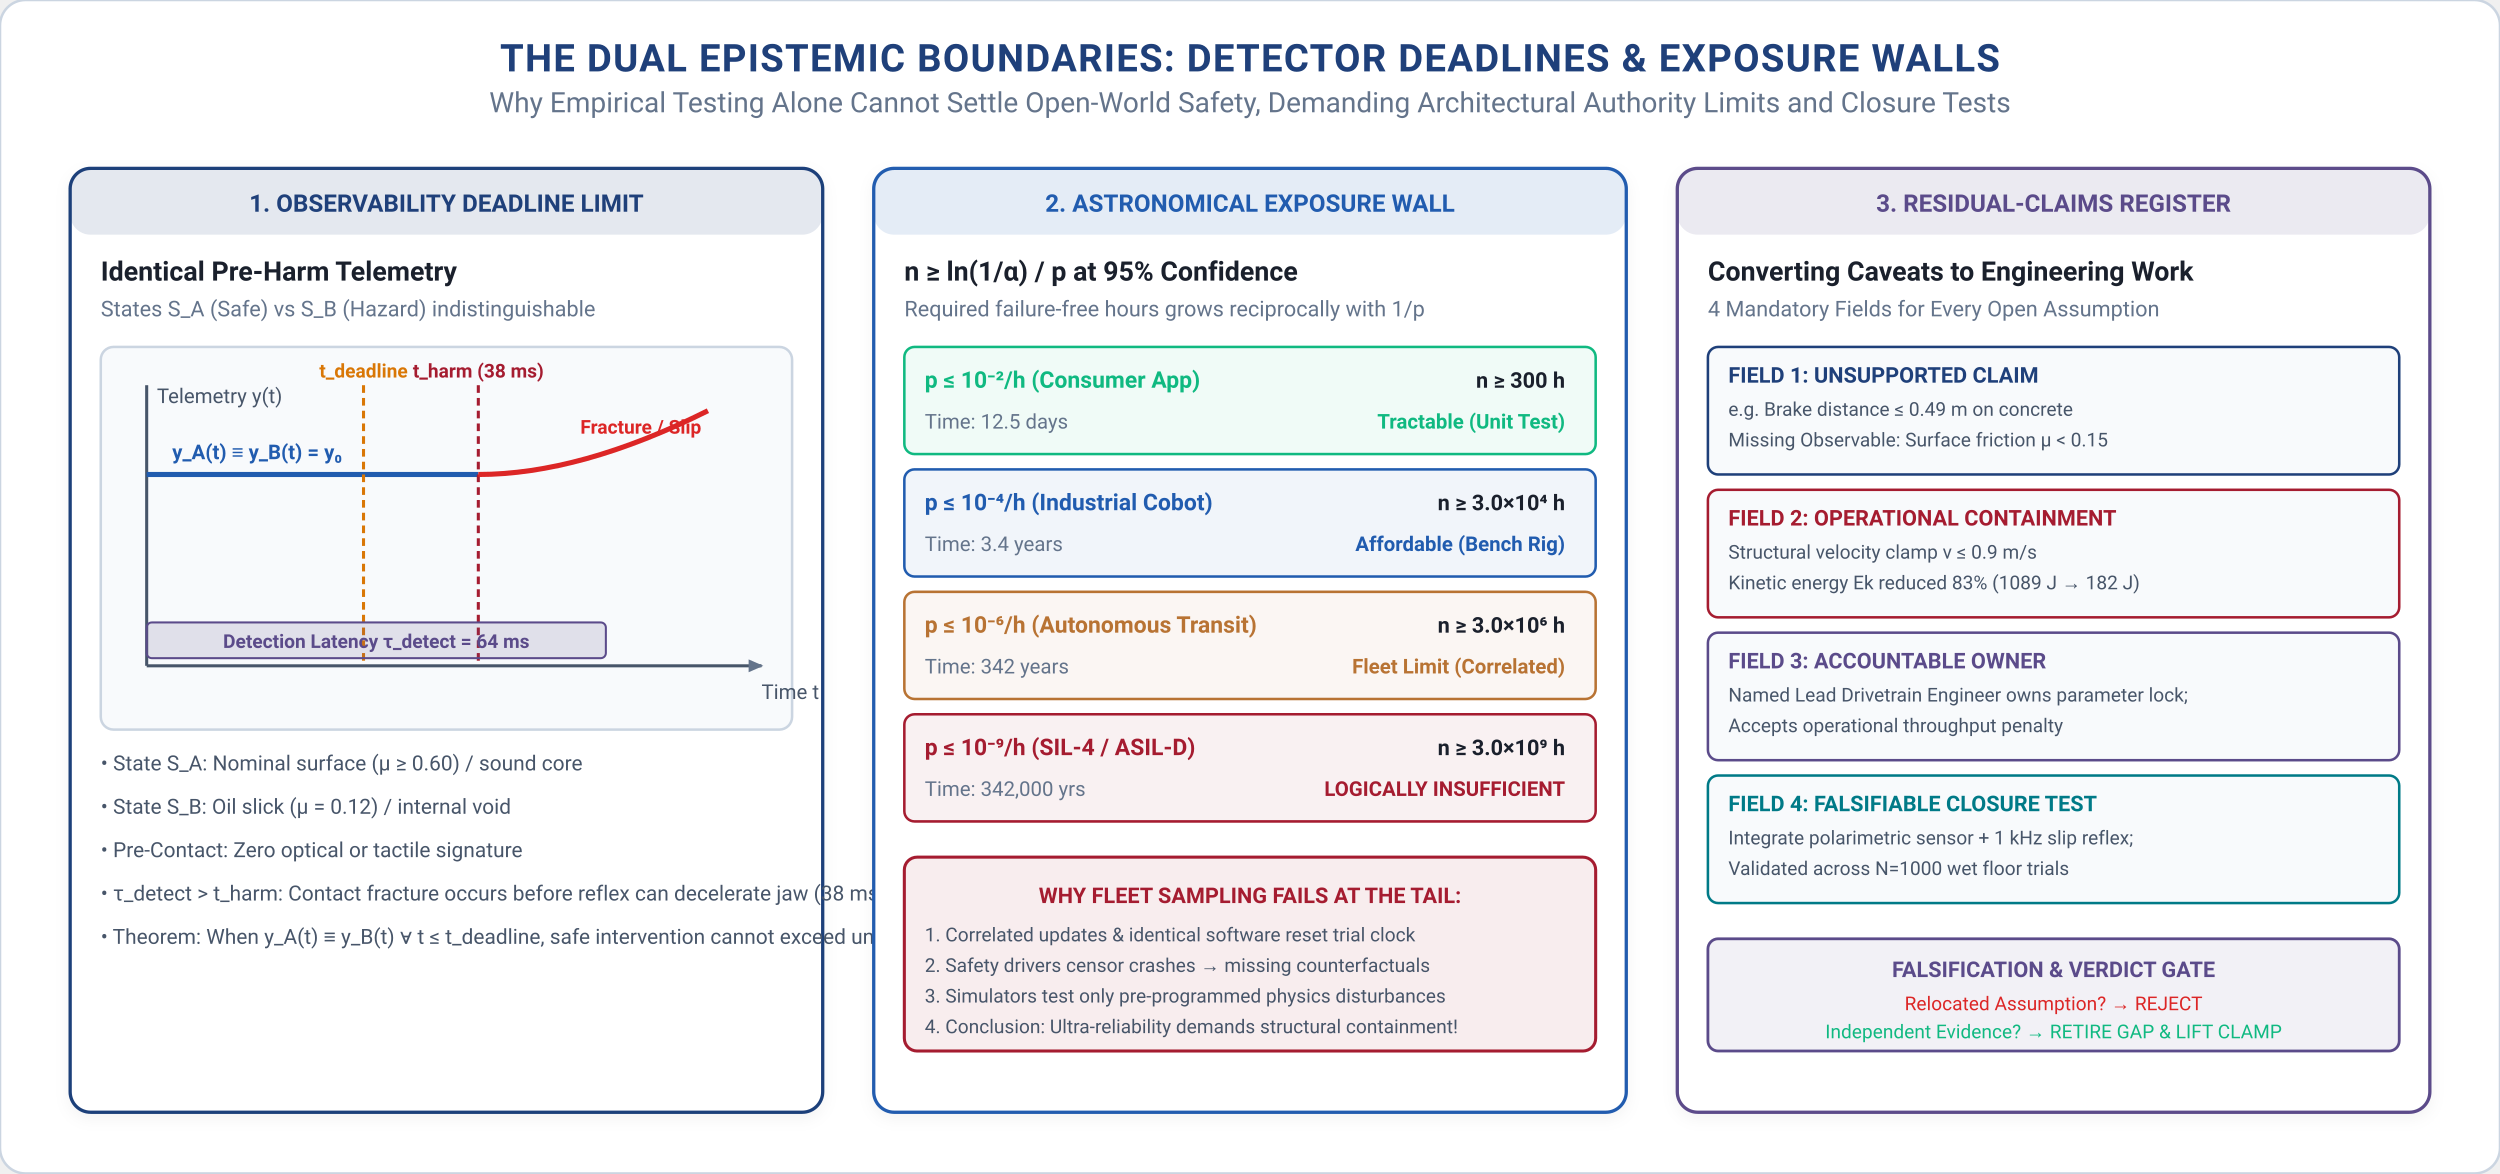
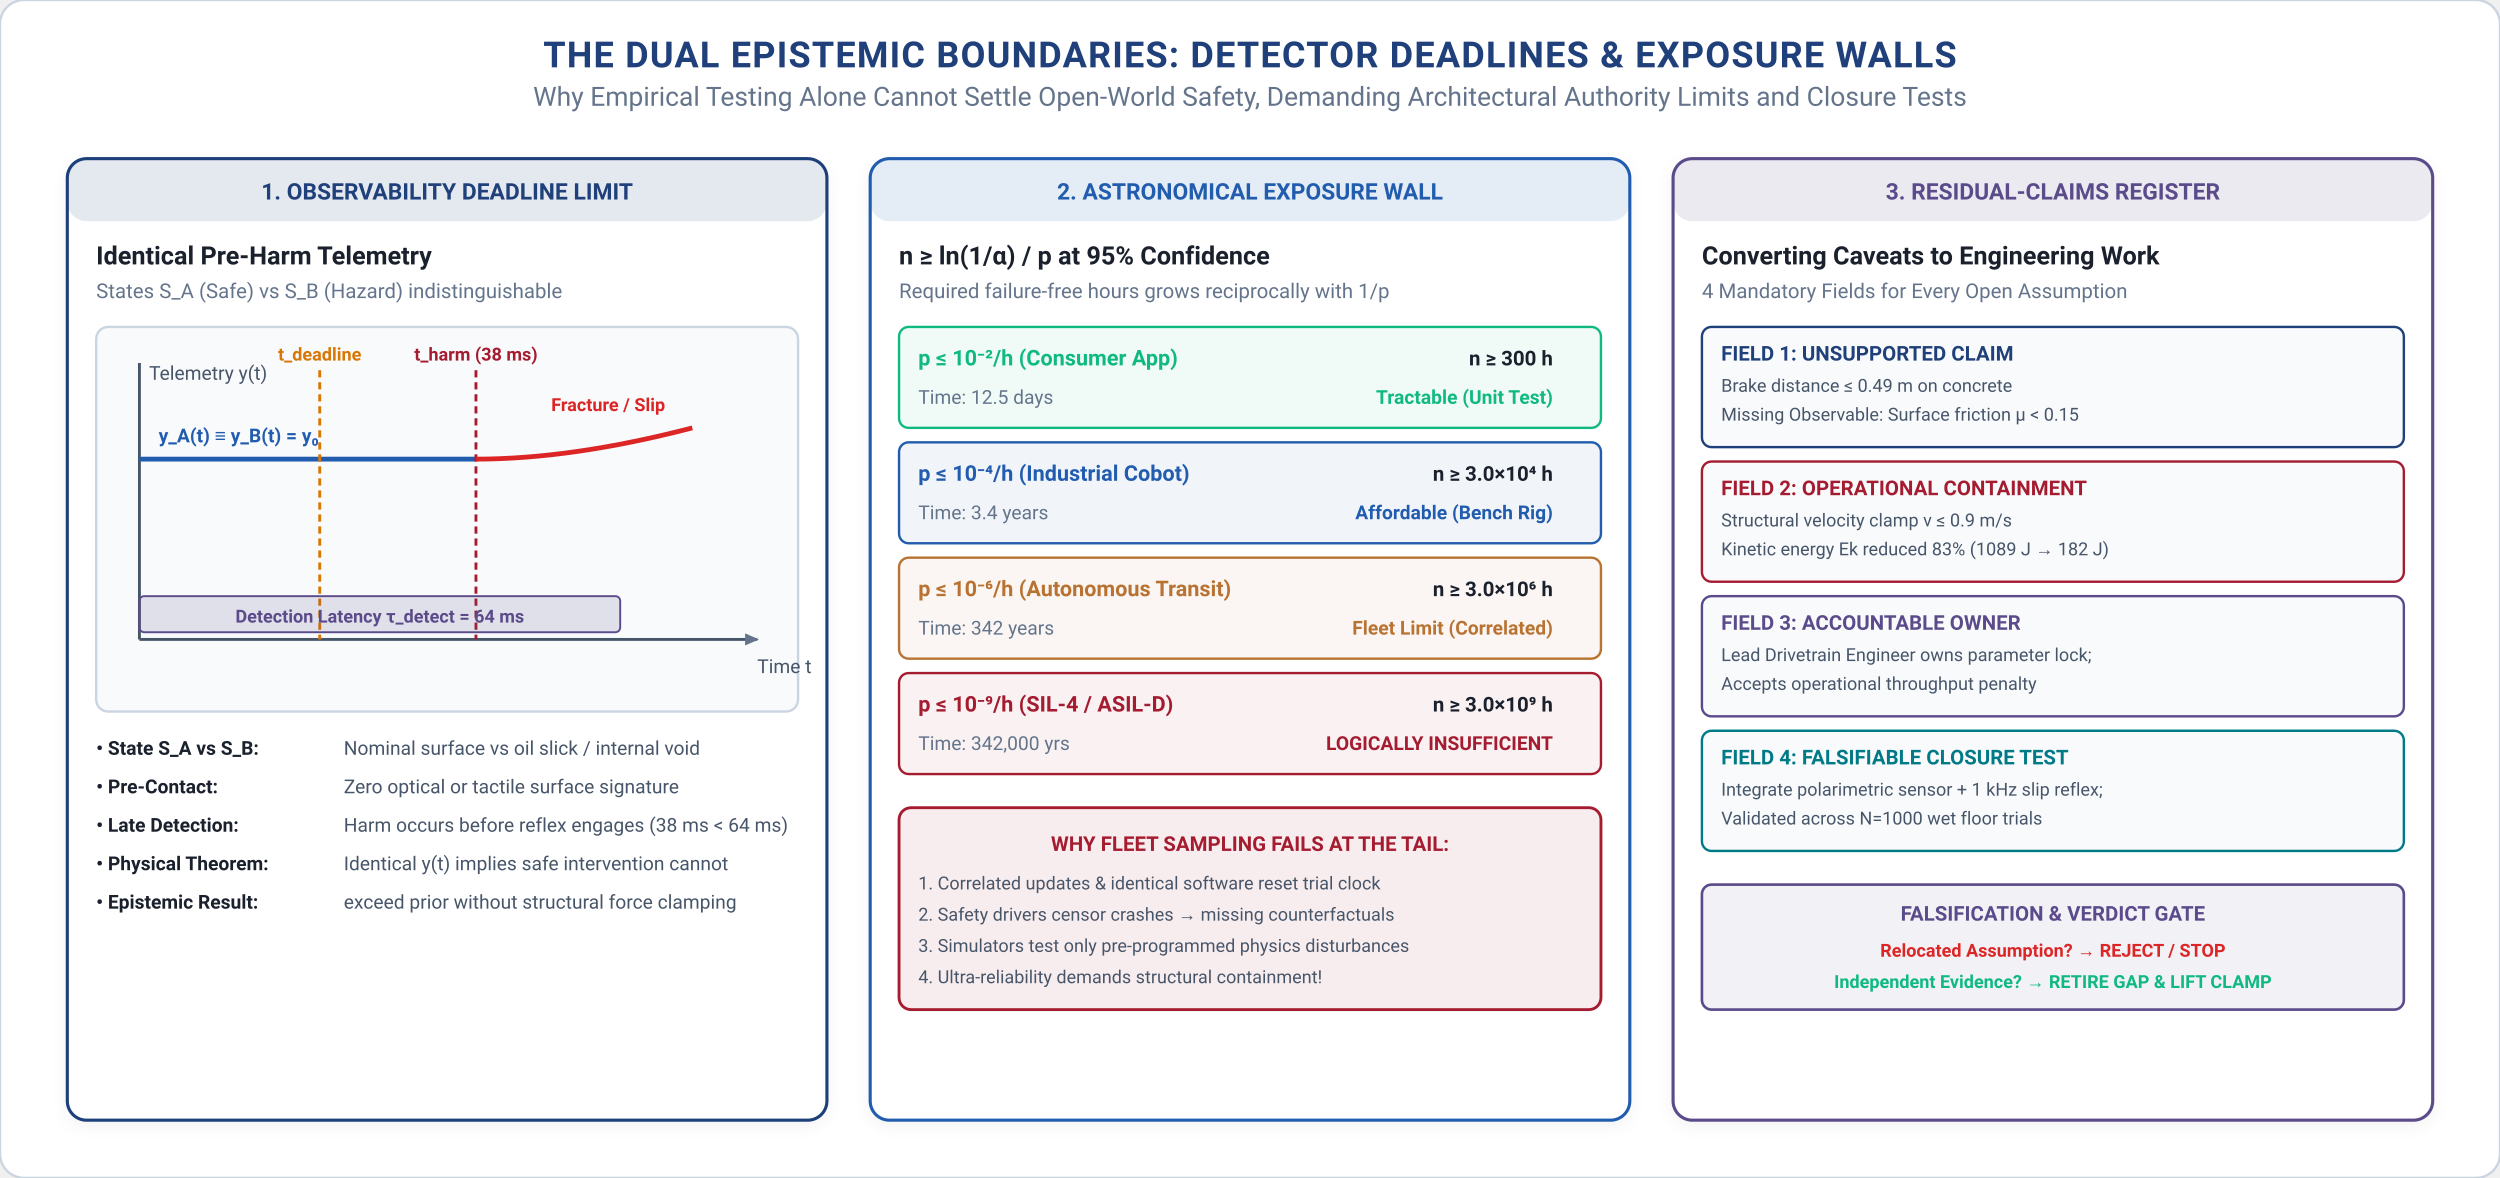
- <svg xmlns="http://www.w3.org/2000/svg" viewBox="0 0 980 460" width="100%" height="100%">
+ <svg xmlns="http://www.w3.org/2000/svg" viewBox="0 0 1040 490" width="100%" height="100%">
  <style>
      text { font-family: -apple-system, BlinkMacSystemFont, "Segoe UI", Roboto, "Helvetica Neue", Arial, sans-serif; }
      .title { font-weight: 700; font-size: 15px; fill: #1F407A; text-anchor: middle; letter-spacing: 0.5px; }
      .subtitle { font-size: 11px; fill: #64748B; text-anchor: middle; }
      .section-hdr { font-weight: 700; font-size: 13px; fill: #1F407A; letter-spacing: 0.3px; }
      .card-title { font-weight: 700; font-size: 11.5px; }
      .body-text { font-size: 10px; fill: #475569; }
      .bold-text { font-weight: 600; font-size: 10px; fill: #1A202C; }
      .small-text { font-size: 9px; fill: #64748B; }
      .code-text { font-family: "SFMono-Regular", Consolas, "Liberation Mono", Menlo, Courier, monospace; font-size: 9px; fill: #1F407A; font-weight: 600; }
      .badge-text { font-weight: 700; font-size: 9px; text-anchor: middle; }
    </style>
  <defs>
    <marker id="arr-blue" viewBox="0 0 10 10" refX="7" refY="5" markerWidth="6" markerHeight="6" orient="auto-start-reverse">
      <path d="M 0 1.5 L 8 5 L 0 8.5 z" fill="#215CAF" />
    </marker>
    <marker id="arr-navy" viewBox="0 0 10 10" refX="7" refY="5" markerWidth="6" markerHeight="6" orient="auto-start-reverse">
      <path d="M 0 1.5 L 8 5 L 0 8.5 z" fill="#1F407A" />
    </marker>
    <marker id="arr-petrol" viewBox="0 0 10 10" refX="7" refY="5" markerWidth="6" markerHeight="6" orient="auto-start-reverse">
      <path d="M 0 1.5 L 8 5 L 0 8.5 z" fill="#007A87" />
    </marker>
    <marker id="arr-teal" viewBox="0 0 10 10" refX="7" refY="5" markerWidth="6" markerHeight="6" orient="auto-start-reverse">
      <path d="M 0 1.5 L 8 5 L 0 8.5 z" fill="#10B981" />
    </marker>
    <marker id="arr-bronze" viewBox="0 0 10 10" refX="7" refY="5" markerWidth="6" markerHeight="6" orient="auto-start-reverse">
      <path d="M 0 1.5 L 8 5 L 0 8.5 z" fill="#B87333" />
    </marker>
    <marker id="arr-crimson" viewBox="0 0 10 10" refX="7" refY="5" markerWidth="6" markerHeight="6" orient="auto-start-reverse">
      <path d="M 0 1.5 L 8 5 L 0 8.5 z" fill="#A51C30" />
    </marker>
    <marker id="arr-coral" viewBox="0 0 10 10" refX="7" refY="5" markerWidth="6" markerHeight="6" orient="auto-start-reverse">
      <path d="M 0 1.5 L 8 5 L 0 8.5 z" fill="#DC2626" />
    </marker>
    <marker id="arr-purple" viewBox="0 0 10 10" refX="7" refY="5" markerWidth="6" markerHeight="6" orient="auto-start-reverse">
      <path d="M 0 1.5 L 8 5 L 0 8.5 z" fill="#5B4B8A" />
    </marker>
    <marker id="arr-slate" viewBox="0 0 10 10" refX="7" refY="5" markerWidth="6" markerHeight="6" orient="auto-start-reverse">
      <path d="M 0 1.5 L 8 5 L 0 8.5 z" fill="#64748B" />
    </marker>
    <filter id="shadow" x="-2%" y="-3%" width="104%" height="108%" filterUnits="userSpaceOnUse">
      <feDropShadow dx="0" dy="2" stdDeviation="3" flood-color="#0F172A" flood-opacity="0.05" />
    </filter>
  </defs>
-   <rect width="980" height="460" fill="#FFFFFF" rx="10" stroke="#CBD5E1" stroke-width="1" />
-   <text x="490.0" y="28" class="title">THE DUAL EPISTEMIC BOUNDARIES: DETECTOR DEADLINES &amp; EXPOSURE WALLS</text>
-   <text x="490.0" y="44" class="subtitle">Why Empirical Testing Alone Cannot Settle Open-World Safety, Demanding Architectural Authority Limits and Closure Tests</text>
-   <rect x="27.5" y="66" width="295" height="370" rx="8" fill="#FFFFFF" stroke="#1F407A" stroke-width="1.3" filter="url(#shadow)" />
-   <rect x="27.5" y="66" width="295" height="26" rx="8" fill="#1F407A" fill-opacity="0.12" />
-   <text x="175.0" y="83" font-size="9.5" font-weight="700" fill="#1F407A" text-anchor="middle">1. OBSERVABILITY DEADLINE LIMIT</text>
-   <text x="39.5" y="110" font-size="10.5" font-weight="700" fill="#1A202C">Identical Pre-Harm Telemetry</text>
-   <text x="39.5" y="124" font-size="8.5" fill="#64748B">States S_A (Safe) vs S_B (Hazard) indistinguishable</text>
-   <rect x="39.5" y="136" width="271" height="150" rx="5" fill="#F8FAFC" stroke="#CBD5E1" stroke-width="1" />
-   <line x1="57.5" y1="261" x2="298.5" y2="261" stroke="#475569" stroke-width="1.2" marker-end="url(#arr-slate)" />
-   <text x="298.5" y="274" font-size="8" fill="#475569">Time t</text>
-   <line x1="57.5" y1="261" x2="57.5" y2="151" stroke="#475569" stroke-width="1.2" />
-   <text x="61.5" y="158" font-size="8" fill="#475569">Telemetry y(t)</text>
-   <line x1="57.5" y1="186" x2="187.5" y2="186" stroke="#215CAF" stroke-width="2" />
-   <text x="67.5" y="180" font-size="8" font-weight="700" fill="#215CAF">y_A(t) ≡ y_B(t) = y₀</text>
-   <line x1="142.5" y1="151" x2="142.5" y2="261" stroke="#D97706" stroke-width="1.2" stroke-dasharray="3,2" />
-   <text x="142.5" y="148" font-size="7.5" font-weight="700" fill="#D97706" text-anchor="middle">t_deadline</text>
-   <line x1="187.5" y1="151" x2="187.5" y2="261" stroke="#A51C30" stroke-width="1.2" stroke-dasharray="3,2" />
-   <text x="187.5" y="148" font-size="7.5" font-weight="700" fill="#A51C30" text-anchor="middle">t_harm (38 ms)</text>
-   <path d="M 187.5 186 Q 227.5 186 277.5 161" fill="none" stroke="#DC2626" stroke-width="2" />
-   <text x="227.5" y="170" font-size="7.5" font-weight="700" fill="#DC2626">Fracture / Slip</text>
-   <rect x="57.5" y="244" width="180" height="14" rx="2" fill="#5B4B8A" fill-opacity="0.15" stroke="#5B4B8A" stroke-width="0.8" />
-   <text x="147.5" y="254" font-size="7.5" font-weight="700" fill="#5B4B8A" text-anchor="middle">Detection Latency τ_detect = 64 ms</text>
-   <text x="39.5" y="302" font-size="8.2" fill="#475569">• State S_A: Nominal surface (μ ≥ 0.60) / sound core</text>
-   <text x="39.5" y="319" font-size="8.2" fill="#475569">• State S_B: Oil slick (μ = 0.12) / internal void</text>
-   <text x="39.5" y="336" font-size="8.2" fill="#475569">• Pre-Contact: Zero optical or tactile signature</text>
-   <text x="39.5" y="353" font-size="8.2" fill="#475569">• τ_detect &gt; t_harm: Contact fracture occurs before reflex can decelerate jaw (38 ms &lt; 64 ms)</text>
-   <text x="39.5" y="370" font-size="8.2" fill="#475569">• Theorem: When y_A(t) ≡ y_B(t) ∀ t ≤ t_deadline, safe intervention cannot exceed unconditioned prior.</text>
-   <rect x="342.5" y="66" width="295" height="370" rx="8" fill="#FFFFFF" stroke="#215CAF" stroke-width="1.3" filter="url(#shadow)" />
-   <rect x="342.5" y="66" width="295" height="26" rx="8" fill="#215CAF" fill-opacity="0.12" />
-   <text x="490.0" y="83" font-size="9.5" font-weight="700" fill="#215CAF" text-anchor="middle">2. ASTRONOMICAL EXPOSURE WALL</text>
-   <text x="354.5" y="110" font-size="10.5" font-weight="700" fill="#1A202C">n ≥ ln(1/α) / p at 95% Confidence</text>
-   <text x="354.5" y="124" font-size="8.5" fill="#64748B">Required failure-free hours grows reciprocally with 1/p</text>
-   <rect x="354.5" y="136" width="271" height="42" rx="4" fill="#10B981" fill-opacity="0.06" stroke="#10B981" stroke-width="1" />
-   <text x="362.5" y="152" font-size="9" font-weight="700" fill="#10B981">p ≤ 10⁻²/h (Consumer App)</text>
-   <text x="613.5" y="152" font-size="8.5" font-weight="700" fill="#1A202C" text-anchor="end">n ≥ 300 h</text>
-   <text x="362.5" y="168" font-size="8" fill="#64748B">Time: 12.5 days</text>
-   <text x="613.5" y="168" font-size="8" font-weight="600" fill="#10B981" text-anchor="end">Tractable (Unit Test)</text>
-   <rect x="354.5" y="184" width="271" height="42" rx="4" fill="#215CAF" fill-opacity="0.06" stroke="#215CAF" stroke-width="1" />
-   <text x="362.5" y="200" font-size="9" font-weight="700" fill="#215CAF">p ≤ 10⁻⁴/h (Industrial Cobot)</text>
-   <text x="613.5" y="200" font-size="8.5" font-weight="700" fill="#1A202C" text-anchor="end">n ≥ 3.0×10⁴ h</text>
-   <text x="362.5" y="216" font-size="8" fill="#64748B">Time: 3.4 years</text>
-   <text x="613.5" y="216" font-size="8" font-weight="600" fill="#215CAF" text-anchor="end">Affordable (Bench Rig)</text>
-   <rect x="354.5" y="232" width="271" height="42" rx="4" fill="#B87333" fill-opacity="0.06" stroke="#B87333" stroke-width="1" />
-   <text x="362.5" y="248" font-size="9" font-weight="700" fill="#B87333">p ≤ 10⁻⁶/h (Autonomous Transit)</text>
-   <text x="613.5" y="248" font-size="8.5" font-weight="700" fill="#1A202C" text-anchor="end">n ≥ 3.0×10⁶ h</text>
-   <text x="362.5" y="264" font-size="8" fill="#64748B">Time: 342 years</text>
-   <text x="613.5" y="264" font-size="8" font-weight="600" fill="#B87333" text-anchor="end">Fleet Limit (Correlated)</text>
-   <rect x="354.5" y="280" width="271" height="42" rx="4" fill="#A51C30" fill-opacity="0.06" stroke="#A51C30" stroke-width="1" />
-   <text x="362.5" y="296" font-size="9" font-weight="700" fill="#A51C30">p ≤ 10⁻⁹/h (SIL-4 / ASIL-D)</text>
-   <text x="613.5" y="296" font-size="8.5" font-weight="700" fill="#1A202C" text-anchor="end">n ≥ 3.0×10⁹ h</text>
-   <text x="362.5" y="312" font-size="8" fill="#64748B">Time: 342,000 yrs</text>
-   <text x="613.5" y="312" font-size="8" font-weight="600" fill="#A51C30" text-anchor="end">LOGICALLY INSUFFICIENT</text>
-   <rect x="354.5" y="336" width="271" height="76" rx="5" fill="#A51C30" fill-opacity="0.08" stroke="#A51C30" stroke-width="1.2" />
-   <text x="490.0" y="354" font-size="8.5" font-weight="700" fill="#A51C30" text-anchor="middle">WHY FLEET SAMPLING FAILS AT THE TAIL:</text>
-   <text x="362.5" y="369" font-size="7.5" fill="#475569">1. Correlated updates &amp; identical software reset trial clock</text>
-   <text x="362.5" y="381" font-size="7.5" fill="#475569">2. Safety drivers censor crashes → missing counterfactuals</text>
-   <text x="362.5" y="393" font-size="7.5" fill="#475569">3. Simulators test only pre-programmed physics disturbances</text>
-   <text x="362.5" y="405" font-size="7.5" fill="#475569">4. Conclusion: Ultra-reliability demands structural containment!</text>
-   <rect x="657.5" y="66" width="295" height="370" rx="8" fill="#FFFFFF" stroke="#5B4B8A" stroke-width="1.3" filter="url(#shadow)" />
-   <rect x="657.5" y="66" width="295" height="26" rx="8" fill="#5B4B8A" fill-opacity="0.12" />
-   <text x="805.0" y="83" font-size="9.5" font-weight="700" fill="#5B4B8A" text-anchor="middle">3. RESIDUAL-CLAIMS REGISTER</text>
-   <text x="669.5" y="110" font-size="10.5" font-weight="700" fill="#1A202C">Converting Caveats to Engineering Work</text>
-   <text x="669.5" y="124" font-size="8.5" fill="#64748B">4 Mandatory Fields for Every Open Assumption</text>
-   <rect x="669.5" y="136" width="271" height="50" rx="4" fill="#F8FAFC" stroke="#1F407A" stroke-width="1" />
-   <text x="677.5" y="150" font-size="8.5" font-weight="700" fill="#1F407A">FIELD 1: UNSUPPORTED CLAIM</text>
-   <text x="677.5" y="163" font-size="7.5" fill="#475569">e.g. Brake distance ≤ 0.49 m on concrete</text>
-   <text x="677.5" y="175" font-size="7.5" fill="#475569">Missing Observable: Surface friction μ &lt; 0.15</text>
-   <rect x="669.5" y="192" width="271" height="50" rx="4" fill="#F8FAFC" stroke="#A51C30" stroke-width="1" />
-   <text x="677.5" y="206" font-size="8.5" font-weight="700" fill="#A51C30">FIELD 2: OPERATIONAL CONTAINMENT</text>
-   <text x="677.5" y="219" font-size="7.5" fill="#475569">Structural velocity clamp v ≤ 0.9 m/s</text>
-   <text x="677.5" y="231" font-size="7.5" fill="#475569">Kinetic energy Ek reduced 83% (1089 J → 182 J)</text>
-   <rect x="669.5" y="248" width="271" height="50" rx="4" fill="#F8FAFC" stroke="#5B4B8A" stroke-width="1" />
-   <text x="677.5" y="262" font-size="8.5" font-weight="700" fill="#5B4B8A">FIELD 3: ACCOUNTABLE OWNER</text>
-   <text x="677.5" y="275" font-size="7.5" fill="#475569">Named Lead Drivetrain Engineer owns parameter lock;</text>
-   <text x="677.5" y="287" font-size="7.5" fill="#475569">Accepts operational throughput penalty</text>
-   <rect x="669.5" y="304" width="271" height="50" rx="4" fill="#F8FAFC" stroke="#007A87" stroke-width="1" />
-   <text x="677.5" y="318" font-size="8.5" font-weight="700" fill="#007A87">FIELD 4: FALSIFIABLE CLOSURE TEST</text>
-   <text x="677.5" y="331" font-size="7.5" fill="#475569">Integrate polarimetric sensor + 1 kHz slip reflex;</text>
-   <text x="677.5" y="343" font-size="7.5" fill="#475569">Validated across N=1000 wet floor trials</text>
-   <rect x="669.5" y="368" width="271" height="44" rx="4" fill="#5B4B8A" fill-opacity="0.08" stroke="#5B4B8A" stroke-width="1.1" />
-   <text x="805.0" y="383" font-size="8.5" font-weight="700" fill="#5B4B8A" text-anchor="middle">FALSIFICATION &amp; VERDICT GATE</text>
-   <text x="805.0" y="396" font-size="7.5" fill="#DC2626" text-anchor="middle">Relocated Assumption? → REJECT</text>
-   <text x="805.0" y="407" font-size="7.5" fill="#10B981" text-anchor="middle">Independent Evidence? → RETIRE GAP &amp; LIFT CLAMP</text>
+   <rect width="1040" height="490" fill="#FFFFFF" rx="10" stroke="#CBD5E1" stroke-width="1" />
+   <text x="520.0" y="28" class="title">THE DUAL EPISTEMIC BOUNDARIES: DETECTOR DEADLINES &amp; EXPOSURE WALLS</text>
+   <text x="520.0" y="44" class="subtitle">Why Empirical Testing Alone Cannot Settle Open-World Safety, Demanding Architectural Authority Limits and Closure Tests</text>
+   <rect x="28.0" y="66" width="316" height="400" rx="8" fill="#FFFFFF" stroke="#1F407A" stroke-width="1.3" filter="url(#shadow)" />
+   <rect x="28.0" y="66" width="316" height="26" rx="8" fill="#1F407A" fill-opacity="0.12" />
+   <text x="186.0" y="83" font-size="9.5" font-weight="700" fill="#1F407A" text-anchor="middle">1. OBSERVABILITY DEADLINE LIMIT</text>
+   <text x="40.0" y="110" font-size="10.5" font-weight="700" fill="#1A202C">Identical Pre-Harm Telemetry</text>
+   <text x="40.0" y="124" font-size="8.5" fill="#64748B">States S_A (Safe) vs S_B (Hazard) indistinguishable</text>
+   <rect x="40.0" y="136" width="292" height="160" rx="5" fill="#F8FAFC" stroke="#CBD5E1" stroke-width="1" />
+   <line x1="58.0" y1="266" x2="315.0" y2="266" stroke="#475569" stroke-width="1.2" marker-end="url(#arr-slate)" />
+   <text x="315.0" y="280" font-size="8" fill="#475569">Time t</text>
+   <line x1="58.0" y1="266" x2="58.0" y2="151" stroke="#475569" stroke-width="1.2" />
+   <text x="62.0" y="158" font-size="8" fill="#475569">Telemetry y(t)</text>
+   <line x1="58.0" y1="191" x2="198.0" y2="191" stroke="#215CAF" stroke-width="2" />
+   <text x="66.0" y="184" font-size="8" font-weight="700" fill="#215CAF">y_A(t) ≡ y_B(t) = y₀</text>
+   <line x1="133.0" y1="154" x2="133.0" y2="266" stroke="#D97706" stroke-width="1.2" stroke-dasharray="3,2" />
+   <text x="133.0" y="150" font-size="7.5" font-weight="700" fill="#D97706" text-anchor="middle">t_deadline</text>
+   <line x1="198.0" y1="154" x2="198.0" y2="266" stroke="#A51C30" stroke-width="1.2" stroke-dasharray="3,2" />
+   <text x="198.0" y="150" font-size="7.5" font-weight="700" fill="#A51C30" text-anchor="middle">t_harm (38 ms)</text>
+   <text x="253.0" y="171" font-size="7.5" font-weight="700" fill="#DC2626" text-anchor="middle">Fracture / Slip</text>
+   <path d="M 198.0 191 Q 238.0 191 288.0 178" fill="none" stroke="#DC2626" stroke-width="2" />
+   <rect x="58.0" y="248" width="200" height="15" rx="2" fill="#5B4B8A" fill-opacity="0.15" stroke="#5B4B8A" stroke-width="0.8" />
+   <text x="158.0" y="259" font-size="7.5" font-weight="700" fill="#5B4B8A" text-anchor="middle">Detection Latency τ_detect = 64 ms</text>
+   <text x="40.0" y="314" font-size="8" font-weight="700" fill="#1A202C">• State S_A vs S_B:</text>
+   <text x="143.0" y="314" font-size="8" fill="#475569">Nominal surface vs oil slick / internal void</text>
+   <text x="40.0" y="330" font-size="8" font-weight="700" fill="#1A202C">• Pre-Contact:</text>
+   <text x="143.0" y="330" font-size="8" fill="#475569">Zero optical or tactile surface signature</text>
+   <text x="40.0" y="346" font-size="8" font-weight="700" fill="#1A202C">• Late Detection:</text>
+   <text x="143.0" y="346" font-size="8" fill="#475569">Harm occurs before reflex engages (38 ms &lt; 64 ms)</text>
+   <text x="40.0" y="362" font-size="8" font-weight="700" fill="#1A202C">• Physical Theorem:</text>
+   <text x="143.0" y="362" font-size="8" fill="#475569">Identical y(t) implies safe intervention cannot</text>
+   <text x="40.0" y="378" font-size="8" font-weight="700" fill="#1A202C">• Epistemic Result:</text>
+   <text x="143.0" y="378" font-size="8" fill="#475569">exceed prior without structural force clamping</text>
+   <rect x="362.0" y="66" width="316" height="400" rx="8" fill="#FFFFFF" stroke="#215CAF" stroke-width="1.3" filter="url(#shadow)" />
+   <rect x="362.0" y="66" width="316" height="26" rx="8" fill="#215CAF" fill-opacity="0.12" />
+   <text x="520.0" y="83" font-size="9.5" font-weight="700" fill="#215CAF" text-anchor="middle">2. ASTRONOMICAL EXPOSURE WALL</text>
+   <text x="374.0" y="110" font-size="10.5" font-weight="700" fill="#1A202C">n ≥ ln(1/α) / p at 95% Confidence</text>
+   <text x="374.0" y="124" font-size="8.5" fill="#64748B">Required failure-free hours grows reciprocally with 1/p</text>
+   <rect x="374.0" y="136" width="292" height="42" rx="4" fill="#10B981" fill-opacity="0.06" stroke="#10B981" stroke-width="1" />
+   <text x="382.0" y="152" font-size="9" font-weight="700" fill="#10B981">p ≤ 10⁻²/h (Consumer App)</text>
+   <text x="646.0" y="152" font-size="8.5" font-weight="700" fill="#1A202C" text-anchor="end">n ≥ 300 h</text>
+   <text x="382.0" y="168" font-size="8" fill="#64748B">Time: 12.5 days</text>
+   <text x="646.0" y="168" font-size="8" font-weight="600" fill="#10B981" text-anchor="end">Tractable (Unit Test)</text>
+   <rect x="374.0" y="184" width="292" height="42" rx="4" fill="#215CAF" fill-opacity="0.06" stroke="#215CAF" stroke-width="1" />
+   <text x="382.0" y="200" font-size="9" font-weight="700" fill="#215CAF">p ≤ 10⁻⁴/h (Industrial Cobot)</text>
+   <text x="646.0" y="200" font-size="8.5" font-weight="700" fill="#1A202C" text-anchor="end">n ≥ 3.0×10⁴ h</text>
+   <text x="382.0" y="216" font-size="8" fill="#64748B">Time: 3.4 years</text>
+   <text x="646.0" y="216" font-size="8" font-weight="600" fill="#215CAF" text-anchor="end">Affordable (Bench Rig)</text>
+   <rect x="374.0" y="232" width="292" height="42" rx="4" fill="#B87333" fill-opacity="0.06" stroke="#B87333" stroke-width="1" />
+   <text x="382.0" y="248" font-size="9" font-weight="700" fill="#B87333">p ≤ 10⁻⁶/h (Autonomous Transit)</text>
+   <text x="646.0" y="248" font-size="8.5" font-weight="700" fill="#1A202C" text-anchor="end">n ≥ 3.0×10⁶ h</text>
+   <text x="382.0" y="264" font-size="8" fill="#64748B">Time: 342 years</text>
+   <text x="646.0" y="264" font-size="8" font-weight="600" fill="#B87333" text-anchor="end">Fleet Limit (Correlated)</text>
+   <rect x="374.0" y="280" width="292" height="42" rx="4" fill="#A51C30" fill-opacity="0.06" stroke="#A51C30" stroke-width="1" />
+   <text x="382.0" y="296" font-size="9" font-weight="700" fill="#A51C30">p ≤ 10⁻⁹/h (SIL-4 / ASIL-D)</text>
+   <text x="646.0" y="296" font-size="8.5" font-weight="700" fill="#1A202C" text-anchor="end">n ≥ 3.0×10⁹ h</text>
+   <text x="382.0" y="312" font-size="8" fill="#64748B">Time: 342,000 yrs</text>
+   <text x="646.0" y="312" font-size="8" font-weight="600" fill="#A51C30" text-anchor="end">LOGICALLY INSUFFICIENT</text>
+   <rect x="374.0" y="336" width="292" height="84" rx="5" fill="#A51C30" fill-opacity="0.08" stroke="#A51C30" stroke-width="1.2" />
+   <text x="520.0" y="354" font-size="8.5" font-weight="700" fill="#A51C30" text-anchor="middle">WHY FLEET SAMPLING FAILS AT THE TAIL:</text>
+   <text x="382.0" y="370" font-size="7.5" fill="#475569">1. Correlated updates &amp; identical software reset trial clock</text>
+   <text x="382.0" y="383" font-size="7.5" fill="#475569">2. Safety drivers censor crashes → missing counterfactuals</text>
+   <text x="382.0" y="396" font-size="7.5" fill="#475569">3. Simulators test only pre-programmed physics disturbances</text>
+   <text x="382.0" y="409" font-size="7.5" fill="#475569">4. Ultra-reliability demands structural containment!</text>
+   <rect x="696.0" y="66" width="316" height="400" rx="8" fill="#FFFFFF" stroke="#5B4B8A" stroke-width="1.3" filter="url(#shadow)" />
+   <rect x="696.0" y="66" width="316" height="26" rx="8" fill="#5B4B8A" fill-opacity="0.12" />
+   <text x="854.0" y="83" font-size="9.5" font-weight="700" fill="#5B4B8A" text-anchor="middle">3. RESIDUAL-CLAIMS REGISTER</text>
+   <text x="708.0" y="110" font-size="10.5" font-weight="700" fill="#1A202C">Converting Caveats to Engineering Work</text>
+   <text x="708.0" y="124" font-size="8.5" fill="#64748B">4 Mandatory Fields for Every Open Assumption</text>
+   <rect x="708.0" y="136" width="292" height="50" rx="4" fill="#F8FAFC" stroke="#1F407A" stroke-width="1" />
+   <text x="716.0" y="150" font-size="8.5" font-weight="700" fill="#1F407A">FIELD 1: UNSUPPORTED CLAIM</text>
+   <text x="716.0" y="163" font-size="7.5" fill="#475569">Brake distance ≤ 0.49 m on concrete</text>
+   <text x="716.0" y="175" font-size="7.5" fill="#475569">Missing Observable: Surface friction μ &lt; 0.15</text>
+   <rect x="708.0" y="192" width="292" height="50" rx="4" fill="#F8FAFC" stroke="#A51C30" stroke-width="1" />
+   <text x="716.0" y="206" font-size="8.5" font-weight="700" fill="#A51C30">FIELD 2: OPERATIONAL CONTAINMENT</text>
+   <text x="716.0" y="219" font-size="7.5" fill="#475569">Structural velocity clamp v ≤ 0.9 m/s</text>
+   <text x="716.0" y="231" font-size="7.5" fill="#475569">Kinetic energy Ek reduced 83% (1089 J → 182 J)</text>
+   <rect x="708.0" y="248" width="292" height="50" rx="4" fill="#F8FAFC" stroke="#5B4B8A" stroke-width="1" />
+   <text x="716.0" y="262" font-size="8.5" font-weight="700" fill="#5B4B8A">FIELD 3: ACCOUNTABLE OWNER</text>
+   <text x="716.0" y="275" font-size="7.5" fill="#475569">Lead Drivetrain Engineer owns parameter lock;</text>
+   <text x="716.0" y="287" font-size="7.5" fill="#475569">Accepts operational throughput penalty</text>
+   <rect x="708.0" y="304" width="292" height="50" rx="4" fill="#F8FAFC" stroke="#007A87" stroke-width="1" />
+   <text x="716.0" y="318" font-size="8.5" font-weight="700" fill="#007A87">FIELD 4: FALSIFIABLE CLOSURE TEST</text>
+   <text x="716.0" y="331" font-size="7.5" fill="#475569">Integrate polarimetric sensor + 1 kHz slip reflex;</text>
+   <text x="716.0" y="343" font-size="7.5" fill="#475569">Validated across N=1000 wet floor trials</text>
+   <rect x="708.0" y="368" width="292" height="52" rx="4" fill="#5B4B8A" fill-opacity="0.08" stroke="#5B4B8A" stroke-width="1.1" />
+   <text x="854.0" y="383" font-size="8.5" font-weight="700" fill="#5B4B8A" text-anchor="middle">FALSIFICATION &amp; VERDICT GATE</text>
+   <text x="854.0" y="398" font-size="7.5" font-weight="700" fill="#DC2626" text-anchor="middle">Relocated Assumption? → REJECT / STOP</text>
+   <text x="854.0" y="411" font-size="7.5" font-weight="700" fill="#10B981" text-anchor="middle">Independent Evidence? → RETIRE GAP &amp; LIFT CLAMP</text>
</svg>
